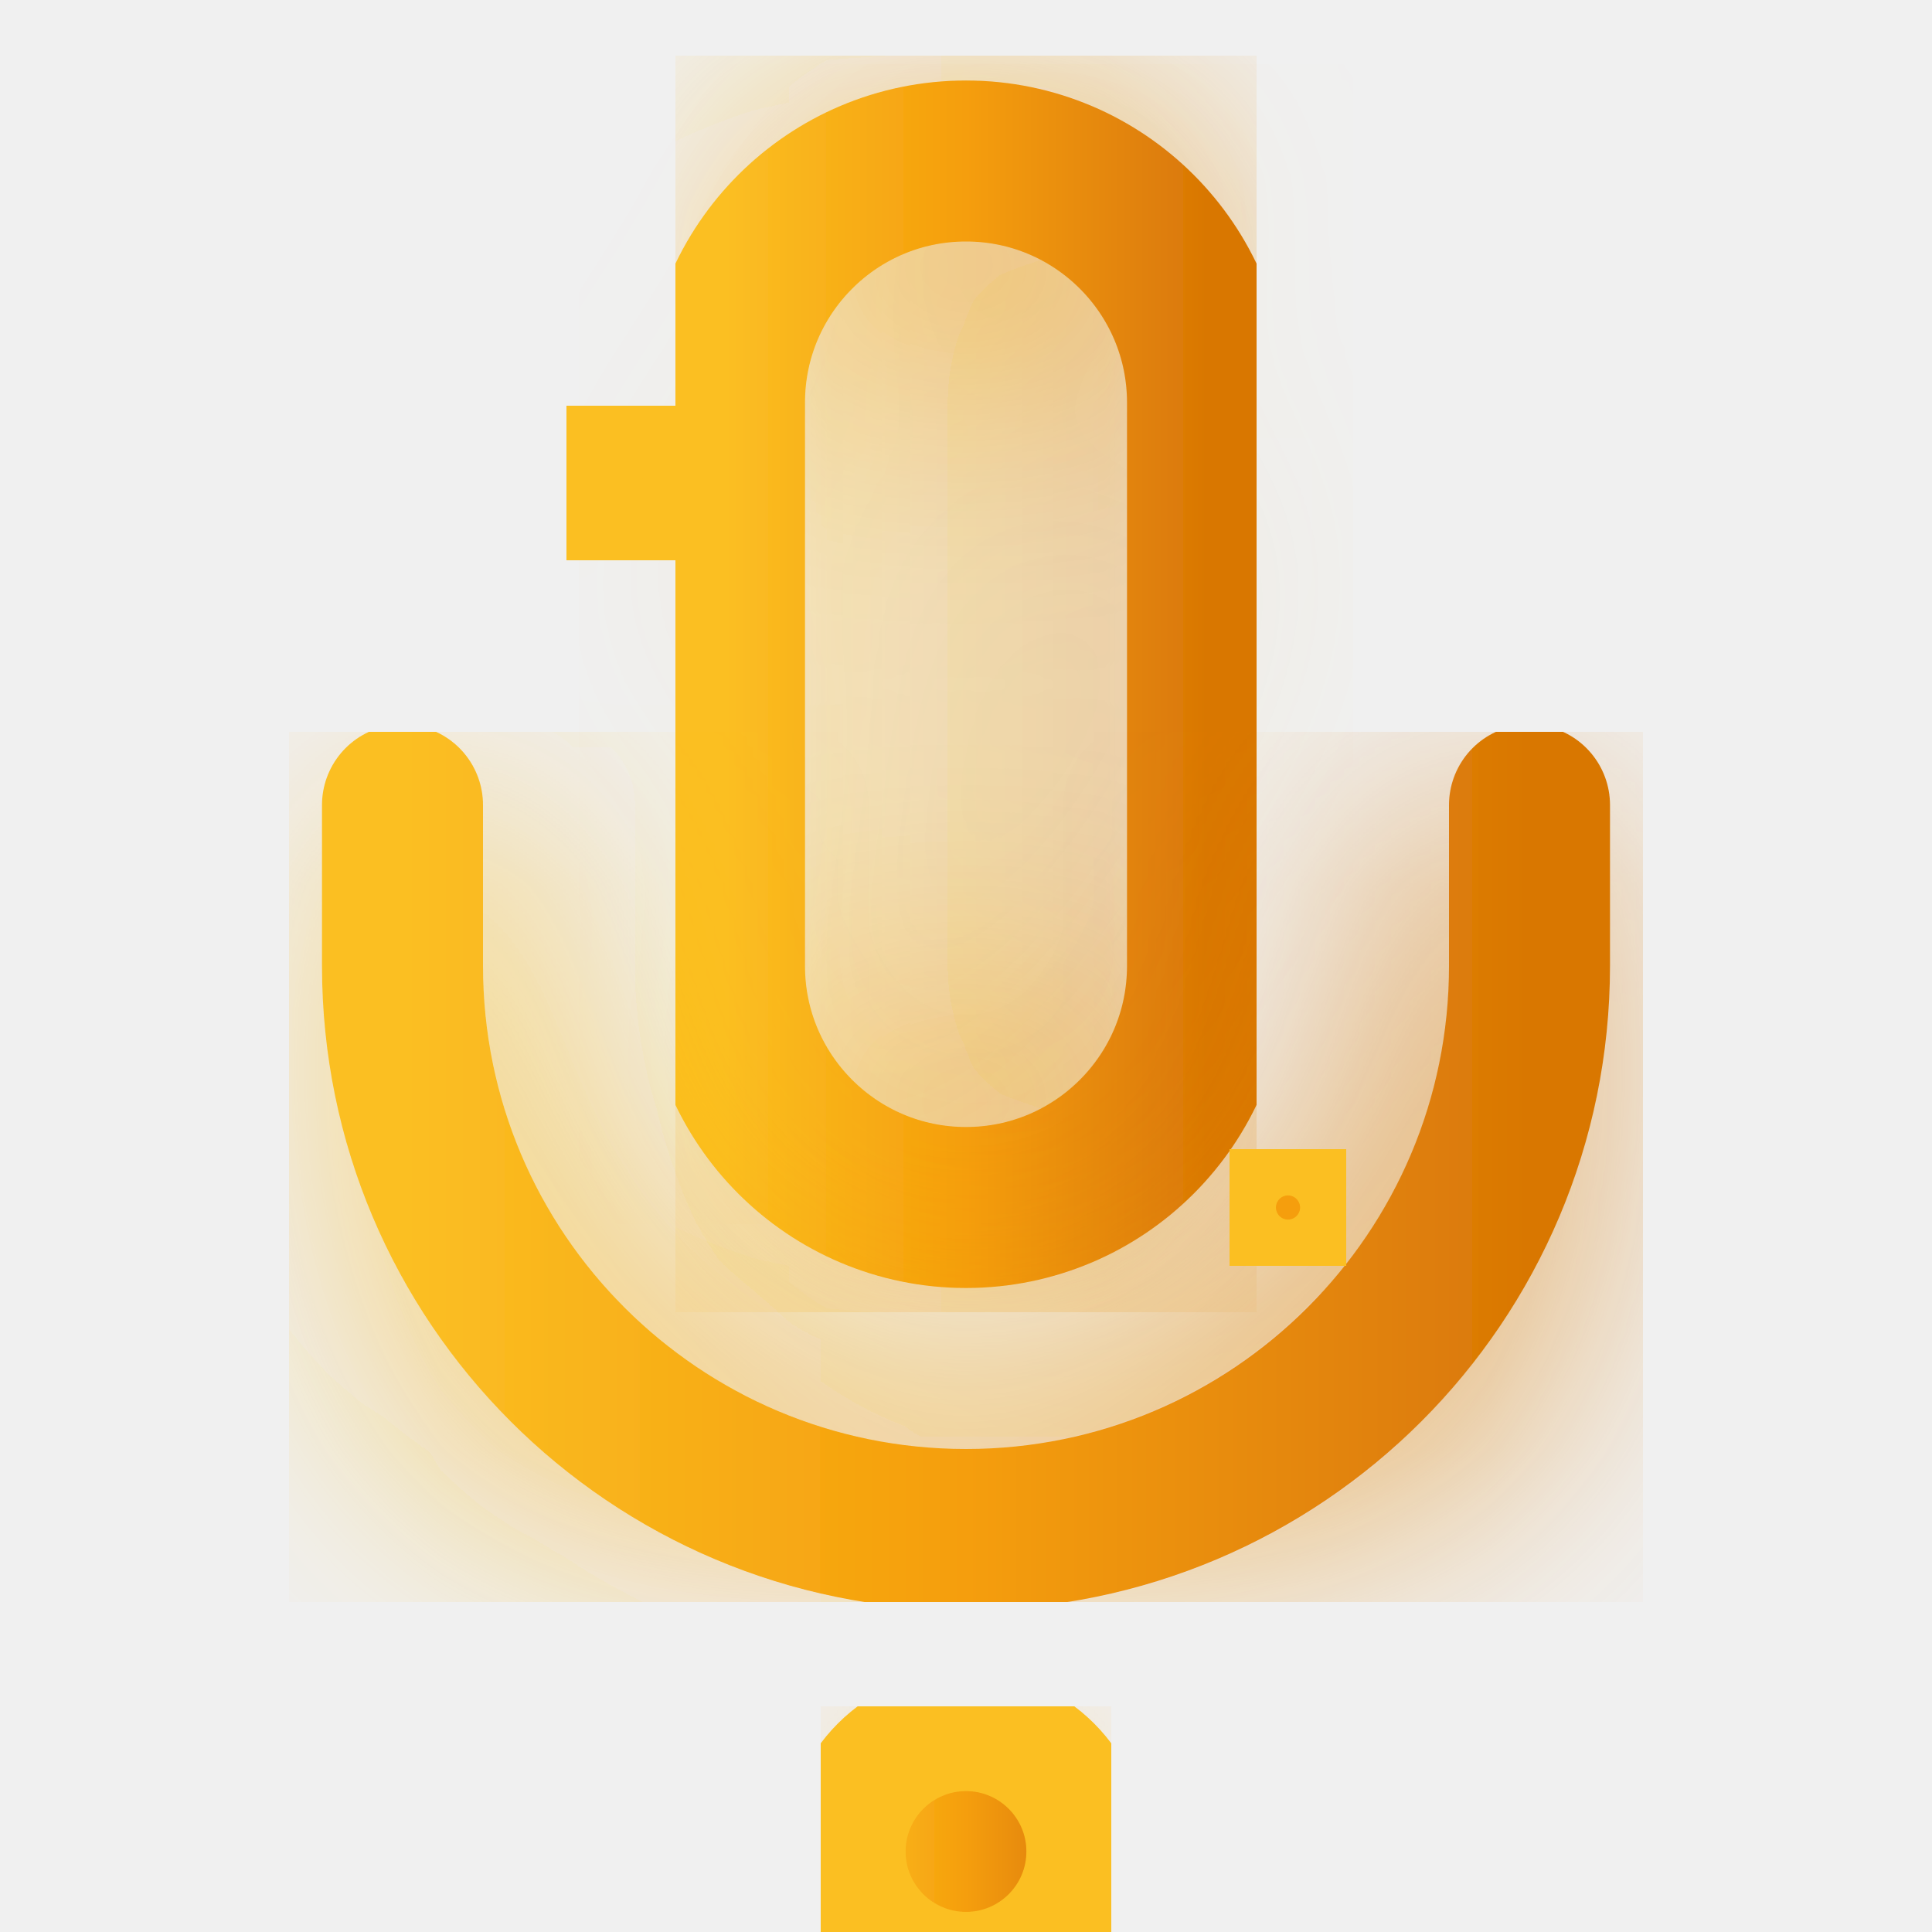
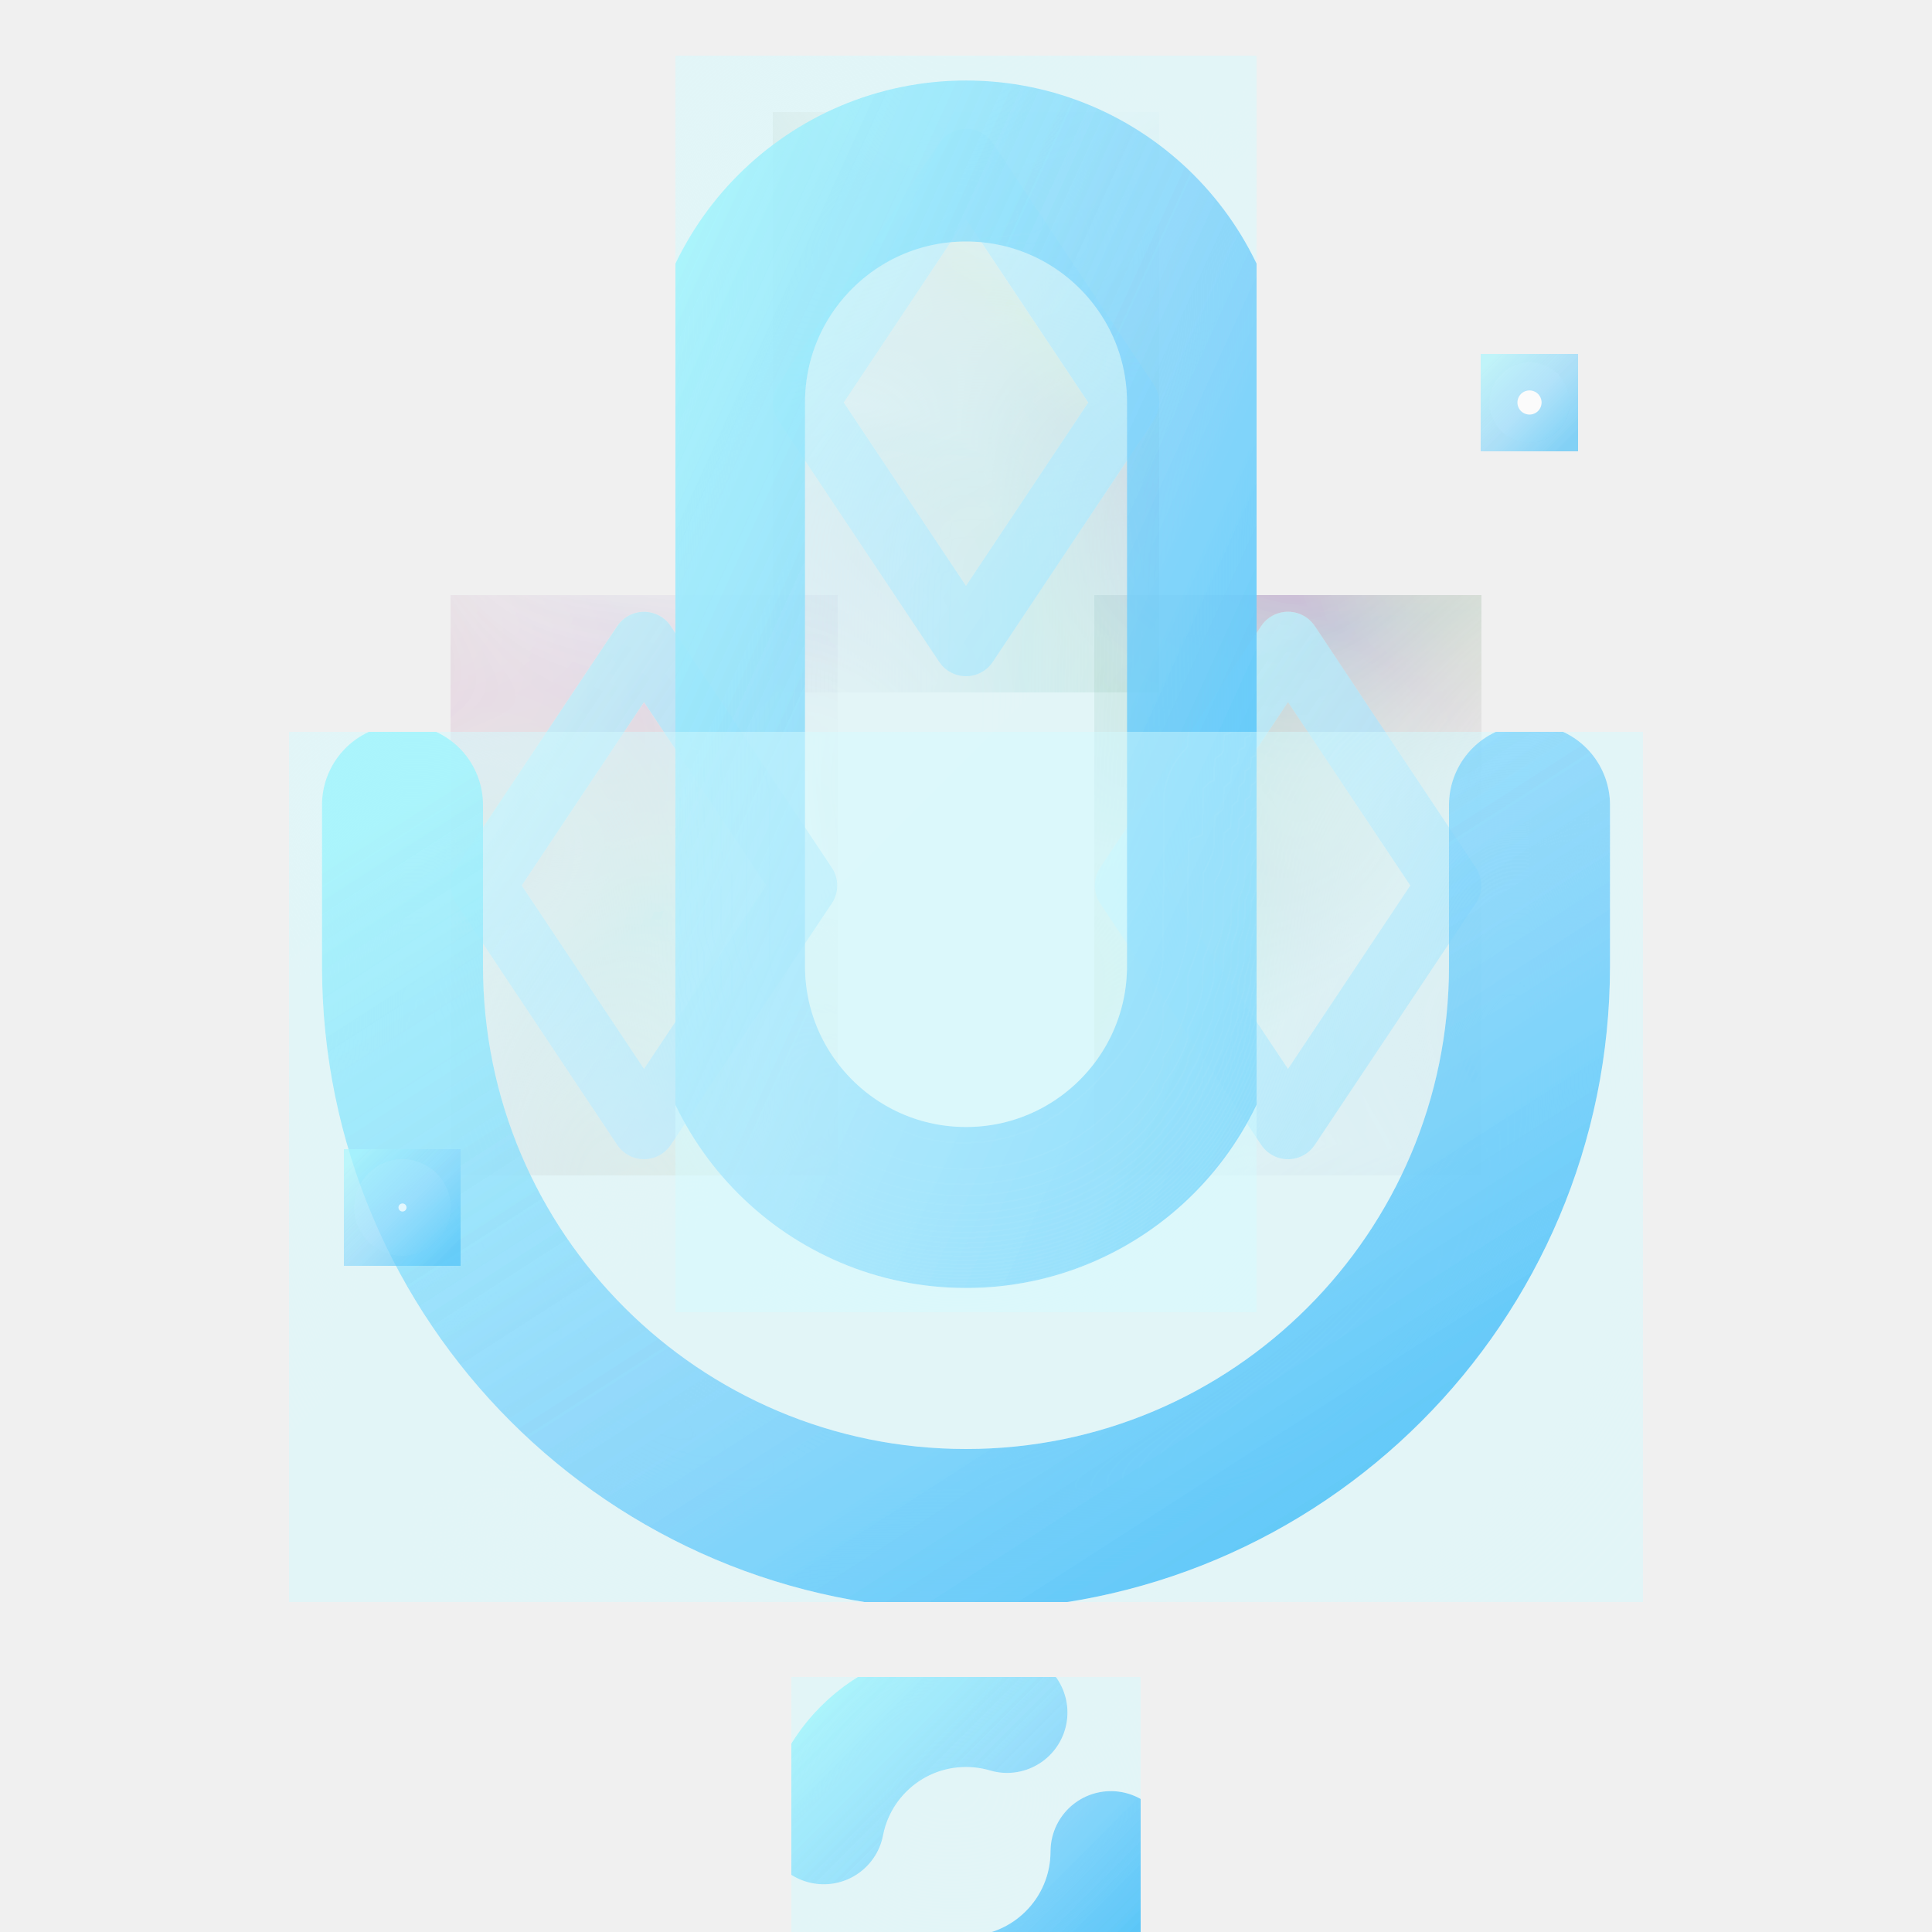
- <svg xmlns="http://www.w3.org/2000/svg" viewBox="0 0 24 24" fill="none" stroke="#fbbf24" stroke-width="1.5" stroke-linecap="round" stroke-linejoin="round">
+ <svg xmlns="http://www.w3.org/2000/svg" viewBox="0 0 24 24" fill="none" stroke="url(#ice)" stroke-width="1.3" stroke-linecap="round" stroke-linejoin="round">
  <defs>
-     <linearGradient id="thunder" x1="0%" y1="0%" x2="100%" y2="0%">
-       <stop offset="0%" stop-color="#fbbf24">
-         <animate attributeName="stop-color" values="#fbbf24;#f59e0b;#fbbf24" dur="0.5s" repeatCount="indefinite" />
+     <linearGradient id="ice" x1="0%" y1="0%" x2="100%" y2="100%">
+       <stop offset="0%" stop-color="#a5f3fc" stop-opacity="0.9">
+         <animate attributeName="stop-color" values="#a5f3fc;#7dd3fc;#a5f3fc" dur="3s" repeatCount="indefinite" />
      </stop>
-       <stop offset="50%" stop-color="#f59e0b">
-         <animate attributeName="stop-color" values="#f59e0b;#fbbf24;#f59e0b" dur="0.5s" repeatCount="indefinite" />
+       <stop offset="50%" stop-color="#7dd3fc" stop-opacity="0.8">
+         <animate attributeName="stop-color" values="#7dd3fc;#38bdf8;#7dd3fc" dur="3s" repeatCount="indefinite" />
      </stop>
-       <stop offset="100%" stop-color="#d97706">
-         <animate attributeName="stop-color" values="#d97706;#f59e0b;#d97706" dur="0.5s" repeatCount="indefinite" />
+       <stop offset="100%" stop-color="#38bdf8" stop-opacity="0.9">
+         <animate attributeName="stop-color" values="#38bdf8;#0ea5e9;#38bdf8" dur="3s" repeatCount="indefinite" />
      </stop>
    </linearGradient>
-     <filter id="electric">
-       <feTurbulence baseFrequency="0.1" numOctaves="3" seed="5" />
-       <feColorMatrix in="turbulence" mode="luminanceToAlpha" />
-       <feComposite in="SourceGraphic" operator="in" />
-       <feGaussianBlur stdDeviation="1.5" />
+     <filter id="frost">
+       <feGaussianBlur stdDeviation="1.5" result="blur" />
+       <feSpecularLighting in="blur" surfaceScale="3" specularConstant="0.8" specularExponent="15" lighting-color="#a5f3fc">
+         <fePointLight x="-2000" y="-2000" z="5000" />
+       </feSpecularLighting>
+       <feComposite in="SourceGraphic" operator="over" />
    </filter>
-     <filter id="spark">
-       <feGaussianBlur stdDeviation="2" result="blur" />
-       <feMerge>
-         <feMergeNode in="blur" />
-         <feMergeNode in="SourceGraphic" />
-       </feMerge>
+     <filter id="ice-crystal">
+       <feTurbulence baseFrequency="0.1" numOctaves="2" seed="7" />
+       <feColorMatrix in="turbulence" mode="saturate" values="0.5" />
+       <feBlend in="SourceGraphic" mode="screen" />
    </filter>
  </defs>
-   <path d="M12 2L8 8h4l-2 6 6-8h-4l2-4z" fill="url(#thunder)" opacity="0.2" filter="url(#electric)">
-     <animate attributeName="opacity" values="0.2;0.5;0.2" dur="0.3s" repeatCount="indefinite" />
-   </path>
-   <path d="M12 2a3 3 0 0 0-3 3v7a3 3 0 1 0 6 0V5a3 3 0 0 0-3-3z" stroke="url(#thunder)" stroke-width="2" filter="url(#spark)">
-     <animate attributeName="stroke-width" values="2;2.5;2" dur="0.2s" repeatCount="indefinite" />
-   </path>
-   <path d="M19 10v2a7 7 0 0 1-14 0v-2" stroke="url(#thunder)" stroke-width="2" filter="url(#spark)" />
-   <circle cx="8" cy="6" r="0.8" fill="#fbbf24" filter="url(#spark)">
-     <animate attributeName="cx" values="8;9;7;8" dur="0.3s" repeatCount="indefinite" />
-     <animate attributeName="cy" values="6;5;7;6" dur="0.3s" repeatCount="indefinite" />
-     <animate attributeName="r" values="0.8;1.2;0.6;0.8" dur="0.3s" repeatCount="indefinite" />
+   <polygon points="12,2 14,5 12,8 10,5" fill="none" stroke="url(#ice)" stroke-width="0.8" opacity="0.6" filter="url(#ice-crystal)" />
+   <polygon points="16,8 18,11 16,14 14,11" fill="none" stroke="url(#ice)" stroke-width="0.8" opacity="0.6" filter="url(#ice-crystal)" />
+   <polygon points="8,8 10,11 8,14 6,11" fill="none" stroke="url(#ice)" stroke-width="0.8" opacity="0.6" filter="url(#ice-crystal)" />
+   <path d="M12 2a3 3 0 0 0-3 3v7a3 3 0 1 0 6 0V5a3 3 0 0 0-3-3z" stroke="url(#ice)" stroke-width="2" filter="url(#frost)" />
+   <path d="M19 10v2a7 7 0 0 1-14 0v-2" stroke="url(#ice)" stroke-width="2" filter="url(#frost)" />
+   <circle cx="5" cy="15" r="0.6" fill="white" filter="url(#frost)" opacity="0.7">
+     <animate attributeName="r" values="0.6;0.8;0.6" dur="4s" repeatCount="indefinite" />
  </circle>
-   <circle cx="16" cy="15" r="0.6" fill="#f59e0b" filter="url(#spark)">
-     <animate attributeName="cx" values="16;17;15;16" dur="0.4s" repeatCount="indefinite" />
-     <animate attributeName="cy" values="15;14;16;15" dur="0.4s" repeatCount="indefinite" />
+   <circle cx="19" cy="5" r="0.5" fill="white" filter="url(#frost)" opacity="0.7">
+     <animate attributeName="r" values="0.5;0.7;0.5" dur="3s" repeatCount="indefinite" />
  </circle>
-   <line x1="12" y1="19" x2="12" y2="22" stroke="url(#thunder)" stroke-width="3" stroke-linecap="round" filter="url(#spark)">
-     <animate attributeName="stroke-width" values="3;4;3" dur="0.1s" repeatCount="indefinite" />
-   </line>
-   <circle cx="12" cy="23" r="1.5" fill="url(#thunder)" filter="url(#spark)">
-     <animate attributeName="r" values="1.5;2;1.2;1.5" dur="0.2s" repeatCount="indefinite" />
+   <line x1="12" y1="19" x2="12" y2="22" stroke="url(#ice)" stroke-width="2.5" filter="url(#frost)" />
+   <circle cx="12" cy="23" r="1.8" fill="none" stroke="url(#ice)" stroke-width="1.5" stroke-dasharray="3 3" filter="url(#frost)">
+     <animate attributeName="r" values="1.8;2.2;1.8" dur="3s" repeatCount="indefinite" />
  </circle>
</svg>
